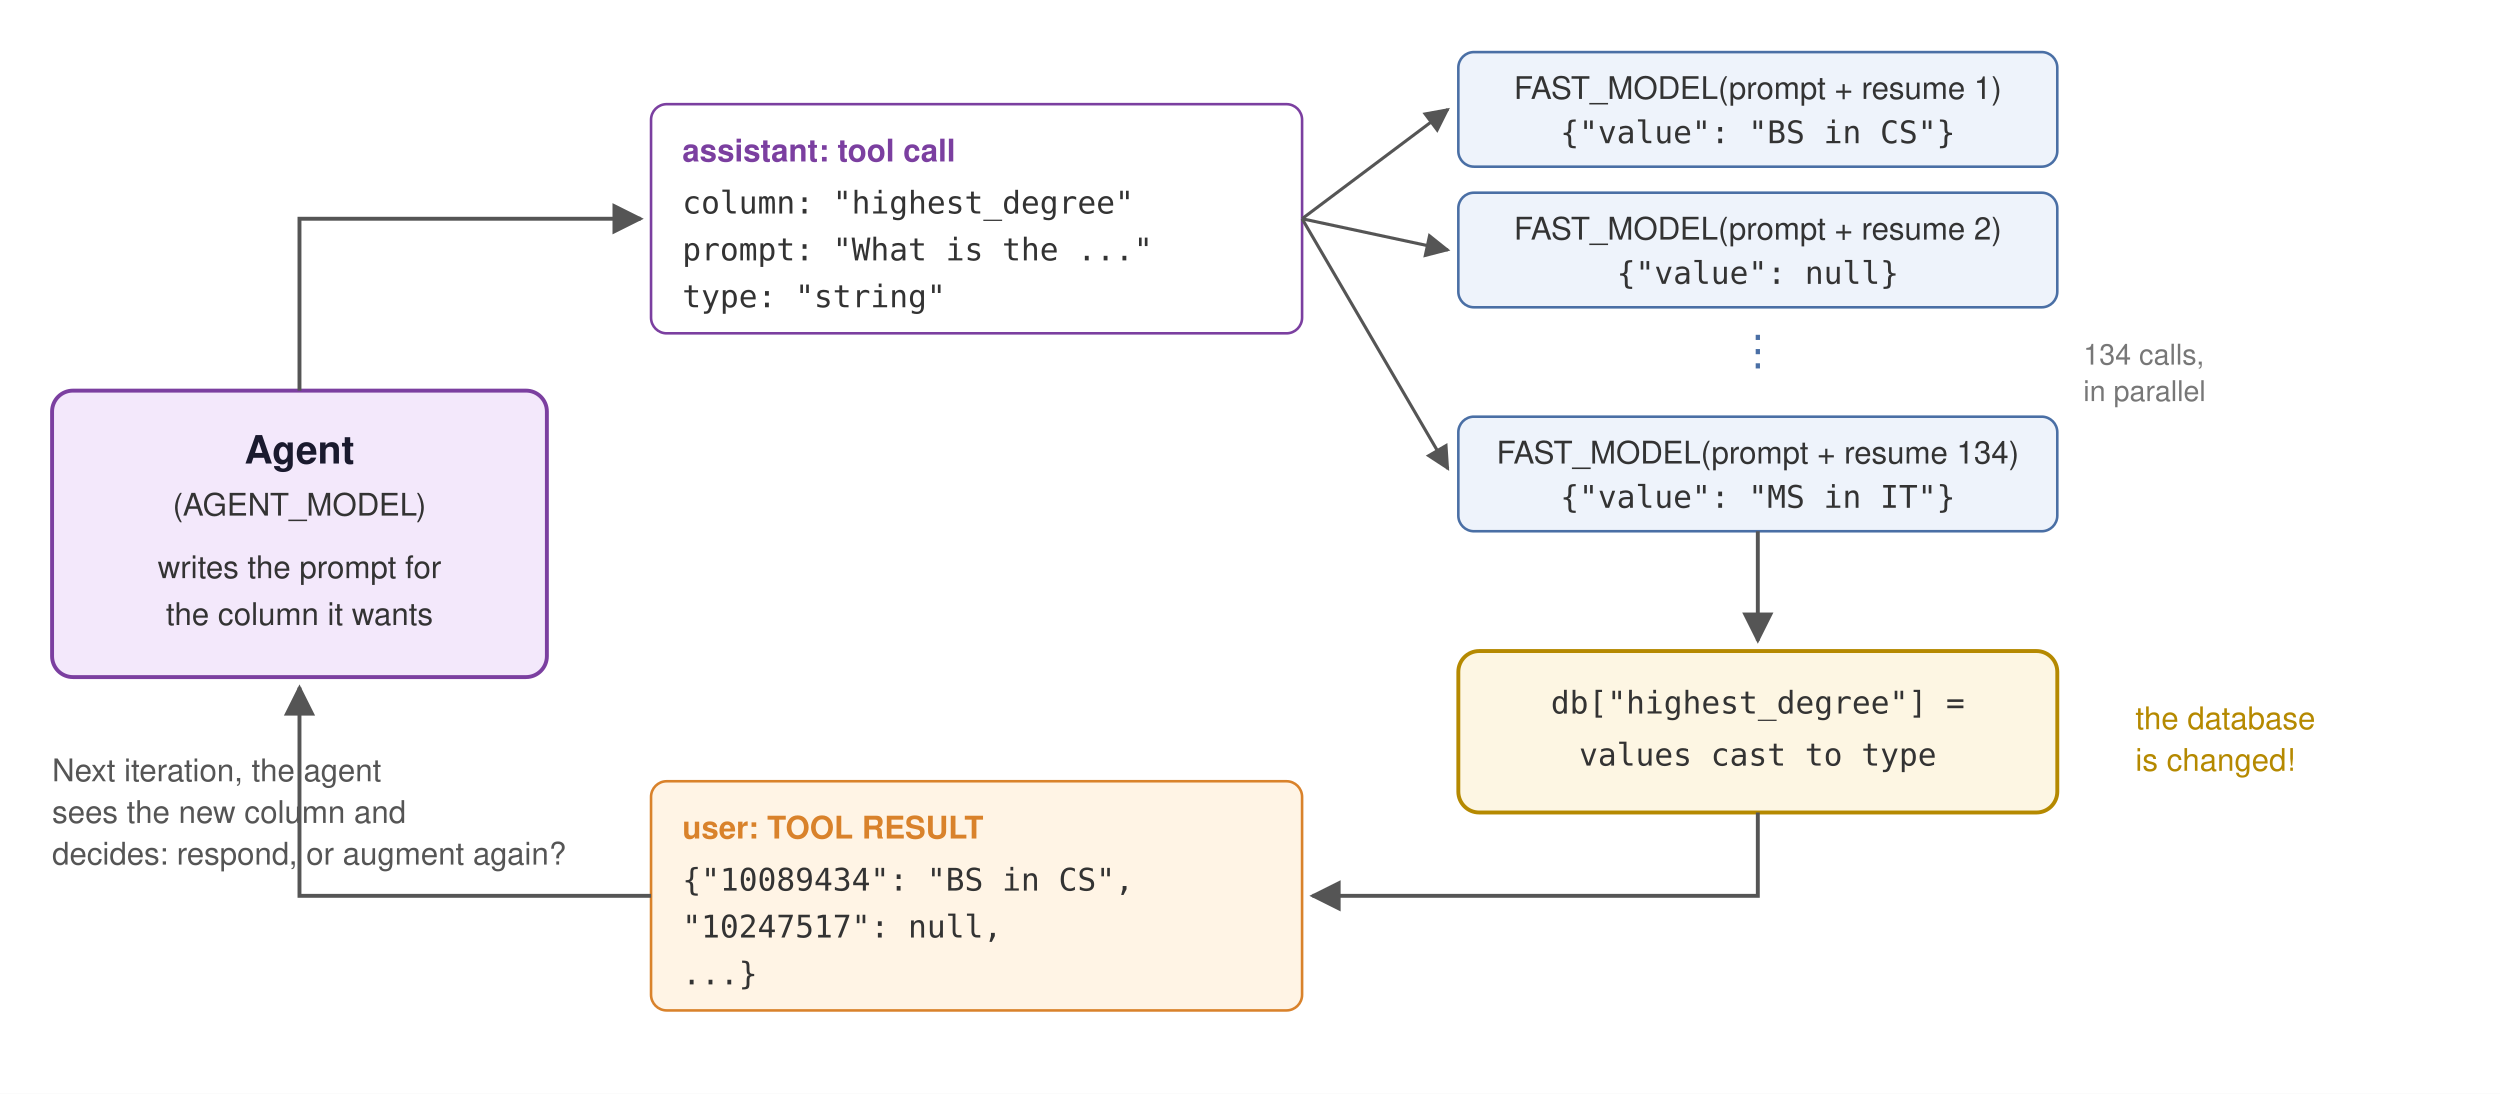
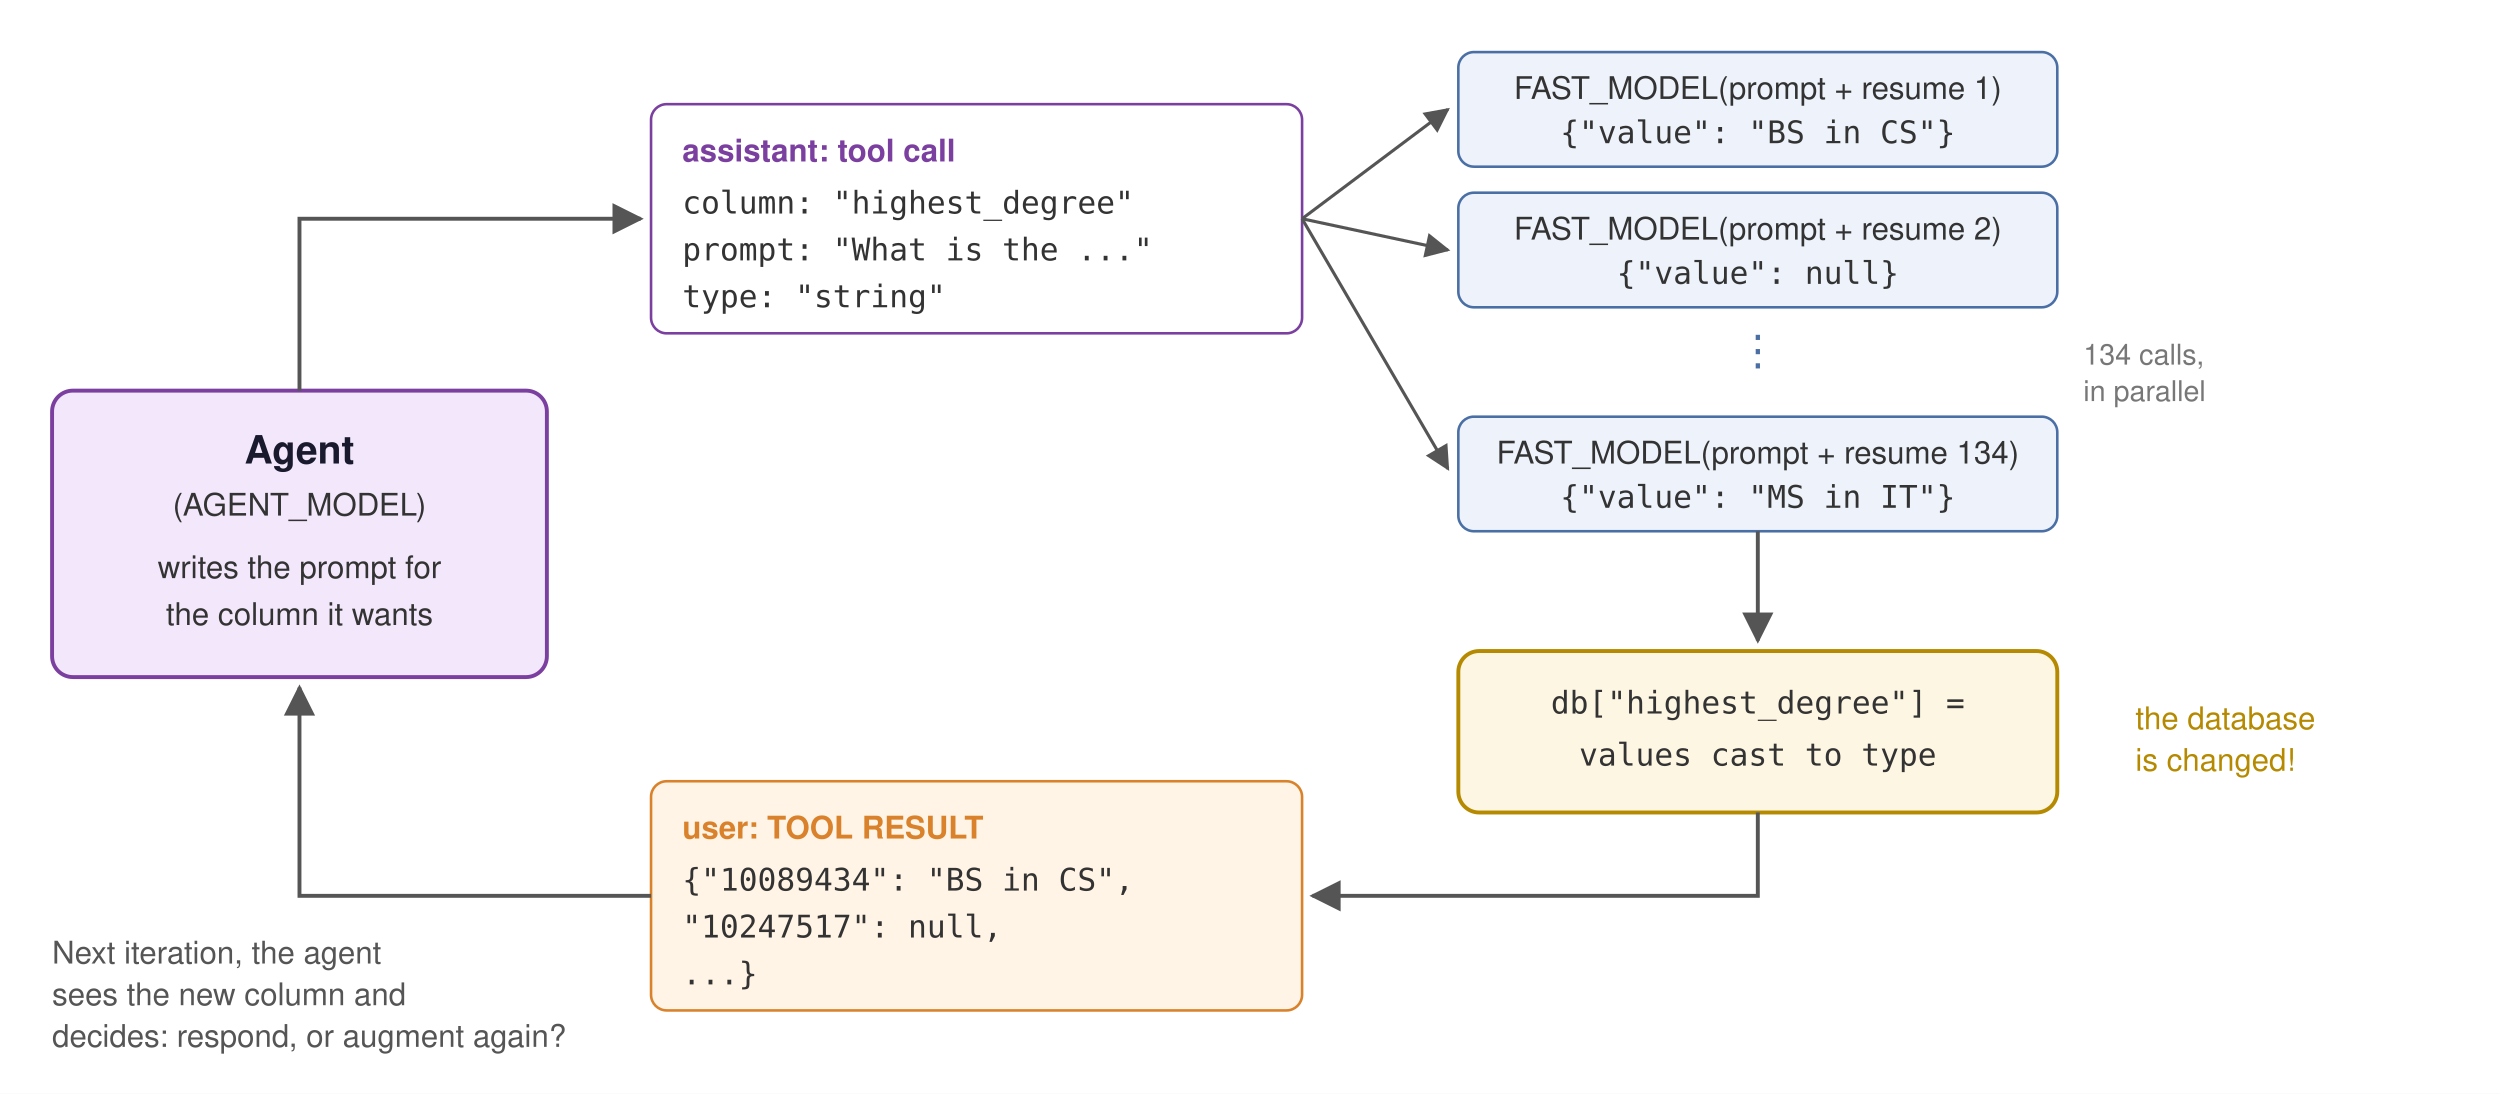
- <svg xmlns="http://www.w3.org/2000/svg" viewBox="0 0 960 420" width="960" height="420" font-family="Helvetica, Arial, sans-serif">
-   <defs>
+ <svg xmlns="http://www.w3.org/2000/svg" viewBox="0 0 960 420" width="960" height="420" font-family="Helvetica, Arial, sans-serif" version="1.1" id="svg30">
+   <defs id="defs1">
    <marker id="arrow" viewBox="0 0 10 10" refX="9" refY="5" markerWidth="8" markerHeight="8" orient="auto-start-reverse">
-       <path d="M0,0 L10,5 L0,10 z" fill="#555" />
+       <path d="M0,0 L10,5 L0,10 z" fill="#555" id="path1" />
    </marker>
  </defs>
-   <rect width="960" height="420" fill="#ffffff" />
-   <rect x="20" y="150" width="190" height="110" rx="8" fill="#f3e8fb" stroke="#7b3fa0" stroke-width="1.5" />
-   <text x="115" y="178" text-anchor="middle" font-size="15" font-weight="bold" fill="#1a1a2e">Agent</text>
-   <text x="115" y="198" text-anchor="middle" font-size="12" fill="#333">(AGENT_MODEL)</text>
-   <text x="115" y="222" text-anchor="middle" font-size="12" fill="#333">writes the prompt for</text>
-   <text x="115" y="240" text-anchor="middle" font-size="12" fill="#333">the column it wants</text>
-   <rect x="250" y="40" width="250" height="88" rx="6" fill="#ffffff" stroke="#7b3fa0" />
-   <text x="262" y="62" font-size="12" font-weight="bold" fill="#7b3fa0">assistant: tool call</text>
-   <text x="262" y="82" font-size="12" font-family="Menlo, Consolas, monospace" fill="#333">column: "highest_degree"</text>
-   <text x="262" y="100" font-size="12" font-family="Menlo, Consolas, monospace" fill="#333">prompt: "What is the ..."</text>
-   <text x="262" y="118" font-size="12" font-family="Menlo, Consolas, monospace" fill="#333">type:   "string"</text>
-   <path d="M115,150 L115,84 L246,84" fill="none" stroke="#555" stroke-width="1.5" marker-end="url(#arrow)" />
-   <rect x="560" y="20" width="230" height="44" rx="6" fill="#eef3fb" stroke="#4a6fa5" />
-   <text x="675" y="38" text-anchor="middle" font-size="12" fill="#333">FAST_MODEL(prompt + resume 1)</text>
-   <text x="675" y="55" text-anchor="middle" font-size="12" font-family="Menlo, Consolas, monospace" fill="#333">{"value": "BS in CS"}</text>
-   <rect x="560" y="74" width="230" height="44" rx="6" fill="#eef3fb" stroke="#4a6fa5" />
-   <text x="675" y="92" text-anchor="middle" font-size="12" fill="#333">FAST_MODEL(prompt + resume 2)</text>
-   <text x="675" y="109" text-anchor="middle" font-size="12" font-family="Menlo, Consolas, monospace" fill="#333">{"value": null}</text>
-   <text x="675" y="140" text-anchor="middle" font-size="16" fill="#4a6fa5">⋮</text>
-   <text x="800" y="140" font-size="11" fill="#777">134 calls,</text>
-   <text x="800" y="154" font-size="11" fill="#777">in parallel</text>
-   <rect x="560" y="160" width="230" height="44" rx="6" fill="#eef3fb" stroke="#4a6fa5" />
-   <text x="675" y="178" text-anchor="middle" font-size="12" fill="#333">FAST_MODEL(prompt + resume 134)</text>
-   <text x="675" y="195" text-anchor="middle" font-size="12" font-family="Menlo, Consolas, monospace" fill="#333">{"value": "MS in IT"}</text>
-   <line x1="500" y1="84" x2="556" y2="42" stroke="#555" stroke-width="1.2" marker-end="url(#arrow)" />
-   <line x1="500" y1="84" x2="556" y2="96" stroke="#555" stroke-width="1.2" marker-end="url(#arrow)" />
-   <line x1="500" y1="84" x2="556" y2="180" stroke="#555" stroke-width="1.2" marker-end="url(#arrow)" />
-   <rect x="560" y="250" width="230" height="62" rx="8" fill="#fdf6e3" stroke="#b58900" stroke-width="1.5" />
-   <text x="675" y="274" text-anchor="middle" font-size="12" font-family="Menlo, Consolas, monospace" fill="#333">db["highest_degree"] =</text>
-   <text x="675" y="294" text-anchor="middle" font-size="12" font-family="Menlo, Consolas, monospace" fill="#333">  values cast to type</text>
-   <line x1="675" y1="204" x2="675" y2="246" stroke="#555" stroke-width="1.5" marker-end="url(#arrow)" />
-   <text x="820" y="280" font-size="12" fill="#b58900">the database</text>
-   <text x="820" y="296" font-size="12" fill="#b58900">is changed!</text>
-   <rect x="250" y="300" width="250" height="88" rx="6" fill="#fff4e5" stroke="#d9822b" />
-   <text x="262" y="322" font-size="12" font-weight="bold" fill="#d9822b">user: TOOL RESULT</text>
-   <text x="262" y="342" font-size="12" font-family="Menlo, Consolas, monospace" fill="#333">{"10089434": "BS in CS",</text>
-   <text x="262" y="360" font-size="12" font-family="Menlo, Consolas, monospace" fill="#333"> "10247517": null,</text>
-   <text x="262" y="378" font-size="12" font-family="Menlo, Consolas, monospace" fill="#333"> ...}</text>
-   <path d="M675,312 L675,344 L504,344" fill="none" stroke="#555" stroke-width="1.5" marker-end="url(#arrow)" />
-   <path d="M250,344 L115,344 L115,264" fill="none" stroke="#555" stroke-width="1.5" marker-end="url(#arrow)" />
-   <text x="20" y="300" font-size="12" fill="#555">Next iteration, the agent</text>
-   <text x="20" y="316" font-size="12" fill="#555">sees the new column and</text>
-   <text x="20" y="332" font-size="12" fill="#555">decides: respond, or augment again?</text>
+   <rect width="960" height="420" fill="#ffffff" id="rect1" />
+   <rect x="20" y="150" width="190" height="110" rx="8" fill="#f3e8fb" stroke="#7b3fa0" stroke-width="1.5" id="rect2" />
+   <text x="115" y="178" text-anchor="middle" font-size="15" font-weight="bold" fill="#1a1a2e" id="text2">Agent</text>
+   <text x="115" y="198" text-anchor="middle" font-size="12" fill="#333" id="text3">(AGENT_MODEL)</text>
+   <text x="115" y="222" text-anchor="middle" font-size="12" fill="#333" id="text4">writes the prompt for</text>
+   <text x="115" y="240" text-anchor="middle" font-size="12" fill="#333" id="text5">the column it wants</text>
+   <rect x="250" y="40" width="250" height="88" rx="6" fill="#ffffff" stroke="#7b3fa0" id="rect5" />
+   <text x="262" y="62" font-size="12" font-weight="bold" fill="#7b3fa0" id="text6">assistant: tool call</text>
+   <text x="262" y="82" font-size="12" font-family="Menlo, Consolas, monospace" fill="#333" id="text7">column: "highest_degree"</text>
+   <text x="262" y="100" font-size="12" font-family="Menlo, Consolas, monospace" fill="#333" id="text8">prompt: "What is the ..."</text>
+   <text x="262" y="118" font-size="12" font-family="Menlo, Consolas, monospace" fill="#333" id="text9">type:   "string"</text>
+   <path d="M115,150 L115,84 L246,84" fill="none" stroke="#555" stroke-width="1.5" marker-end="url(#arrow)" id="path9" />
+   <rect x="560" y="20" width="230" height="44" rx="6" fill="#eef3fb" stroke="#4a6fa5" id="rect9" />
+   <text x="675" y="38" text-anchor="middle" font-size="12" fill="#333" id="text10">FAST_MODEL(prompt + resume 1)</text>
+   <text x="675" y="55" text-anchor="middle" font-size="12" font-family="Menlo, Consolas, monospace" fill="#333" id="text11">{"value": "BS in CS"}</text>
+   <rect x="560" y="74" width="230" height="44" rx="6" fill="#eef3fb" stroke="#4a6fa5" id="rect11" />
+   <text x="675" y="92" text-anchor="middle" font-size="12" fill="#333" id="text12">FAST_MODEL(prompt + resume 2)</text>
+   <text x="675" y="109" text-anchor="middle" font-size="12" font-family="Menlo, Consolas, monospace" fill="#333" id="text13">{"value": null}</text>
+   <text x="675" y="140" text-anchor="middle" font-size="16" fill="#4a6fa5" id="text14">⋮</text>
+   <text x="800" y="140" font-size="11" fill="#777" id="text15">134 calls,</text>
+   <text x="800" y="154" font-size="11" fill="#777" id="text16">in parallel</text>
+   <rect x="560" y="160" width="230" height="44" rx="6" fill="#eef3fb" stroke="#4a6fa5" id="rect16" />
+   <text x="675" y="178" text-anchor="middle" font-size="12" fill="#333" id="text17">FAST_MODEL(prompt + resume 134)</text>
+   <text x="675" y="195" text-anchor="middle" font-size="12" font-family="Menlo, Consolas, monospace" fill="#333" id="text18">{"value": "MS in IT"}</text>
+   <line x1="500" y1="84" x2="556" y2="42" stroke="#555" stroke-width="1.2" marker-end="url(#arrow)" id="line18" />
+   <line x1="500" y1="84" x2="556" y2="96" stroke="#555" stroke-width="1.2" marker-end="url(#arrow)" id="line19" />
+   <line x1="500" y1="84" x2="556" y2="180" stroke="#555" stroke-width="1.2" marker-end="url(#arrow)" id="line20" />
+   <rect x="560" y="250" width="230" height="62" rx="8" fill="#fdf6e3" stroke="#b58900" stroke-width="1.5" id="rect20" />
+   <text x="675" y="274" text-anchor="middle" font-size="12" font-family="Menlo, Consolas, monospace" fill="#333" id="text20">db["highest_degree"] =</text>
+   <text x="675" y="294" text-anchor="middle" font-size="12" font-family="Menlo, Consolas, monospace" fill="#333" id="text21">  values cast to type</text>
+   <line x1="675" y1="204" x2="675" y2="246" stroke="#555" stroke-width="1.5" marker-end="url(#arrow)" id="line21" />
+   <text x="820" y="280" font-size="12" fill="#b58900" id="text22">the database</text>
+   <text x="820" y="296" font-size="12" fill="#b58900" id="text23">is changed!</text>
+   <rect x="250" y="300" width="250" height="88" rx="6" fill="#fff4e5" stroke="#d9822b" id="rect23" />
+   <text x="262" y="322" font-size="12" font-weight="bold" fill="#d9822b" id="text24">user: TOOL RESULT</text>
+   <text x="262" y="342" font-size="12" font-family="Menlo, Consolas, monospace" fill="#333" id="text25">{"10089434": "BS in CS",</text>
+   <text x="262" y="360" font-size="12" font-family="Menlo, Consolas, monospace" fill="#333" id="text26"> "10247517": null,</text>
+   <text x="262" y="378" font-size="12" font-family="Menlo, Consolas, monospace" fill="#333" id="text27"> ...}</text>
+   <path d="M675,312 L675,344 L504,344" fill="none" stroke="#555" stroke-width="1.5" marker-end="url(#arrow)" id="path27" />
+   <path d="M250,344 L115,344 L115,264" fill="none" stroke="#555" stroke-width="1.5" marker-end="url(#arrow)" id="path28" />
+   <text x="20" y="370" font-size="12px" fill="#555555" id="text28">Next iteration, the agent</text>
+   <text x="20" y="386" font-size="12px" fill="#555555" id="text29">sees the new column and</text>
+   <text x="20" y="402" font-size="12px" fill="#555555" id="text30">decides: respond, or augment again?</text>
</svg>
